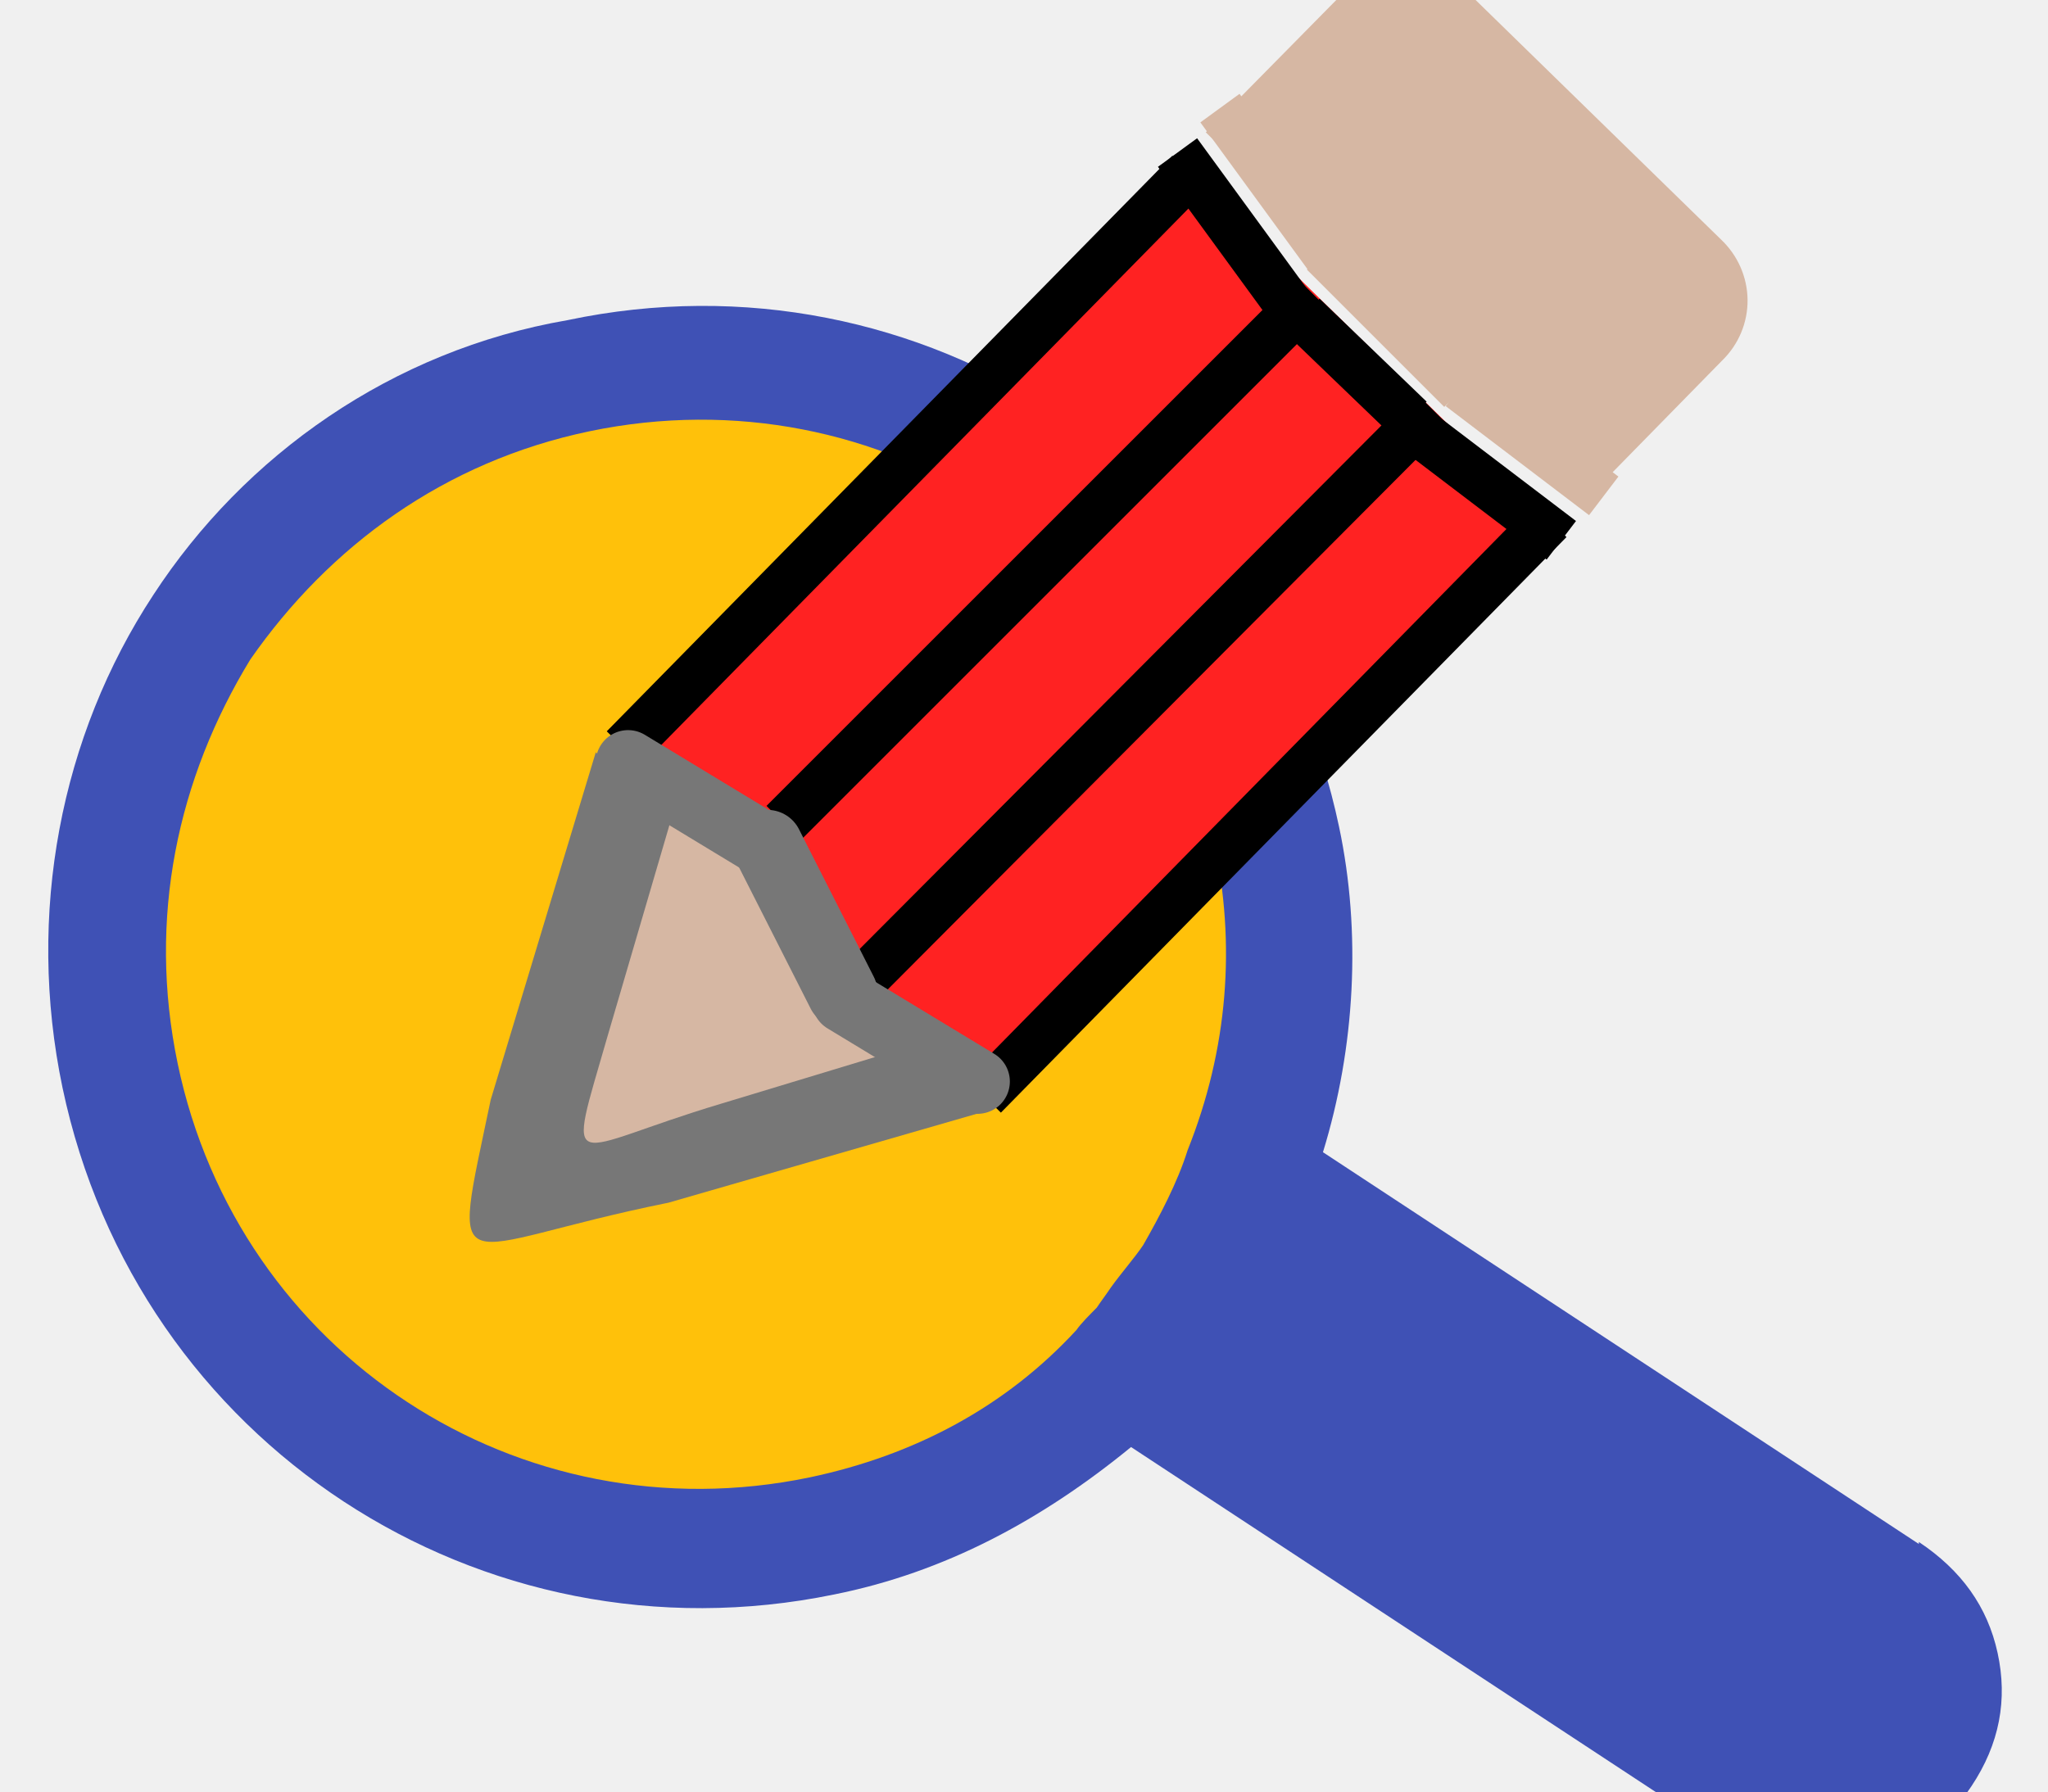
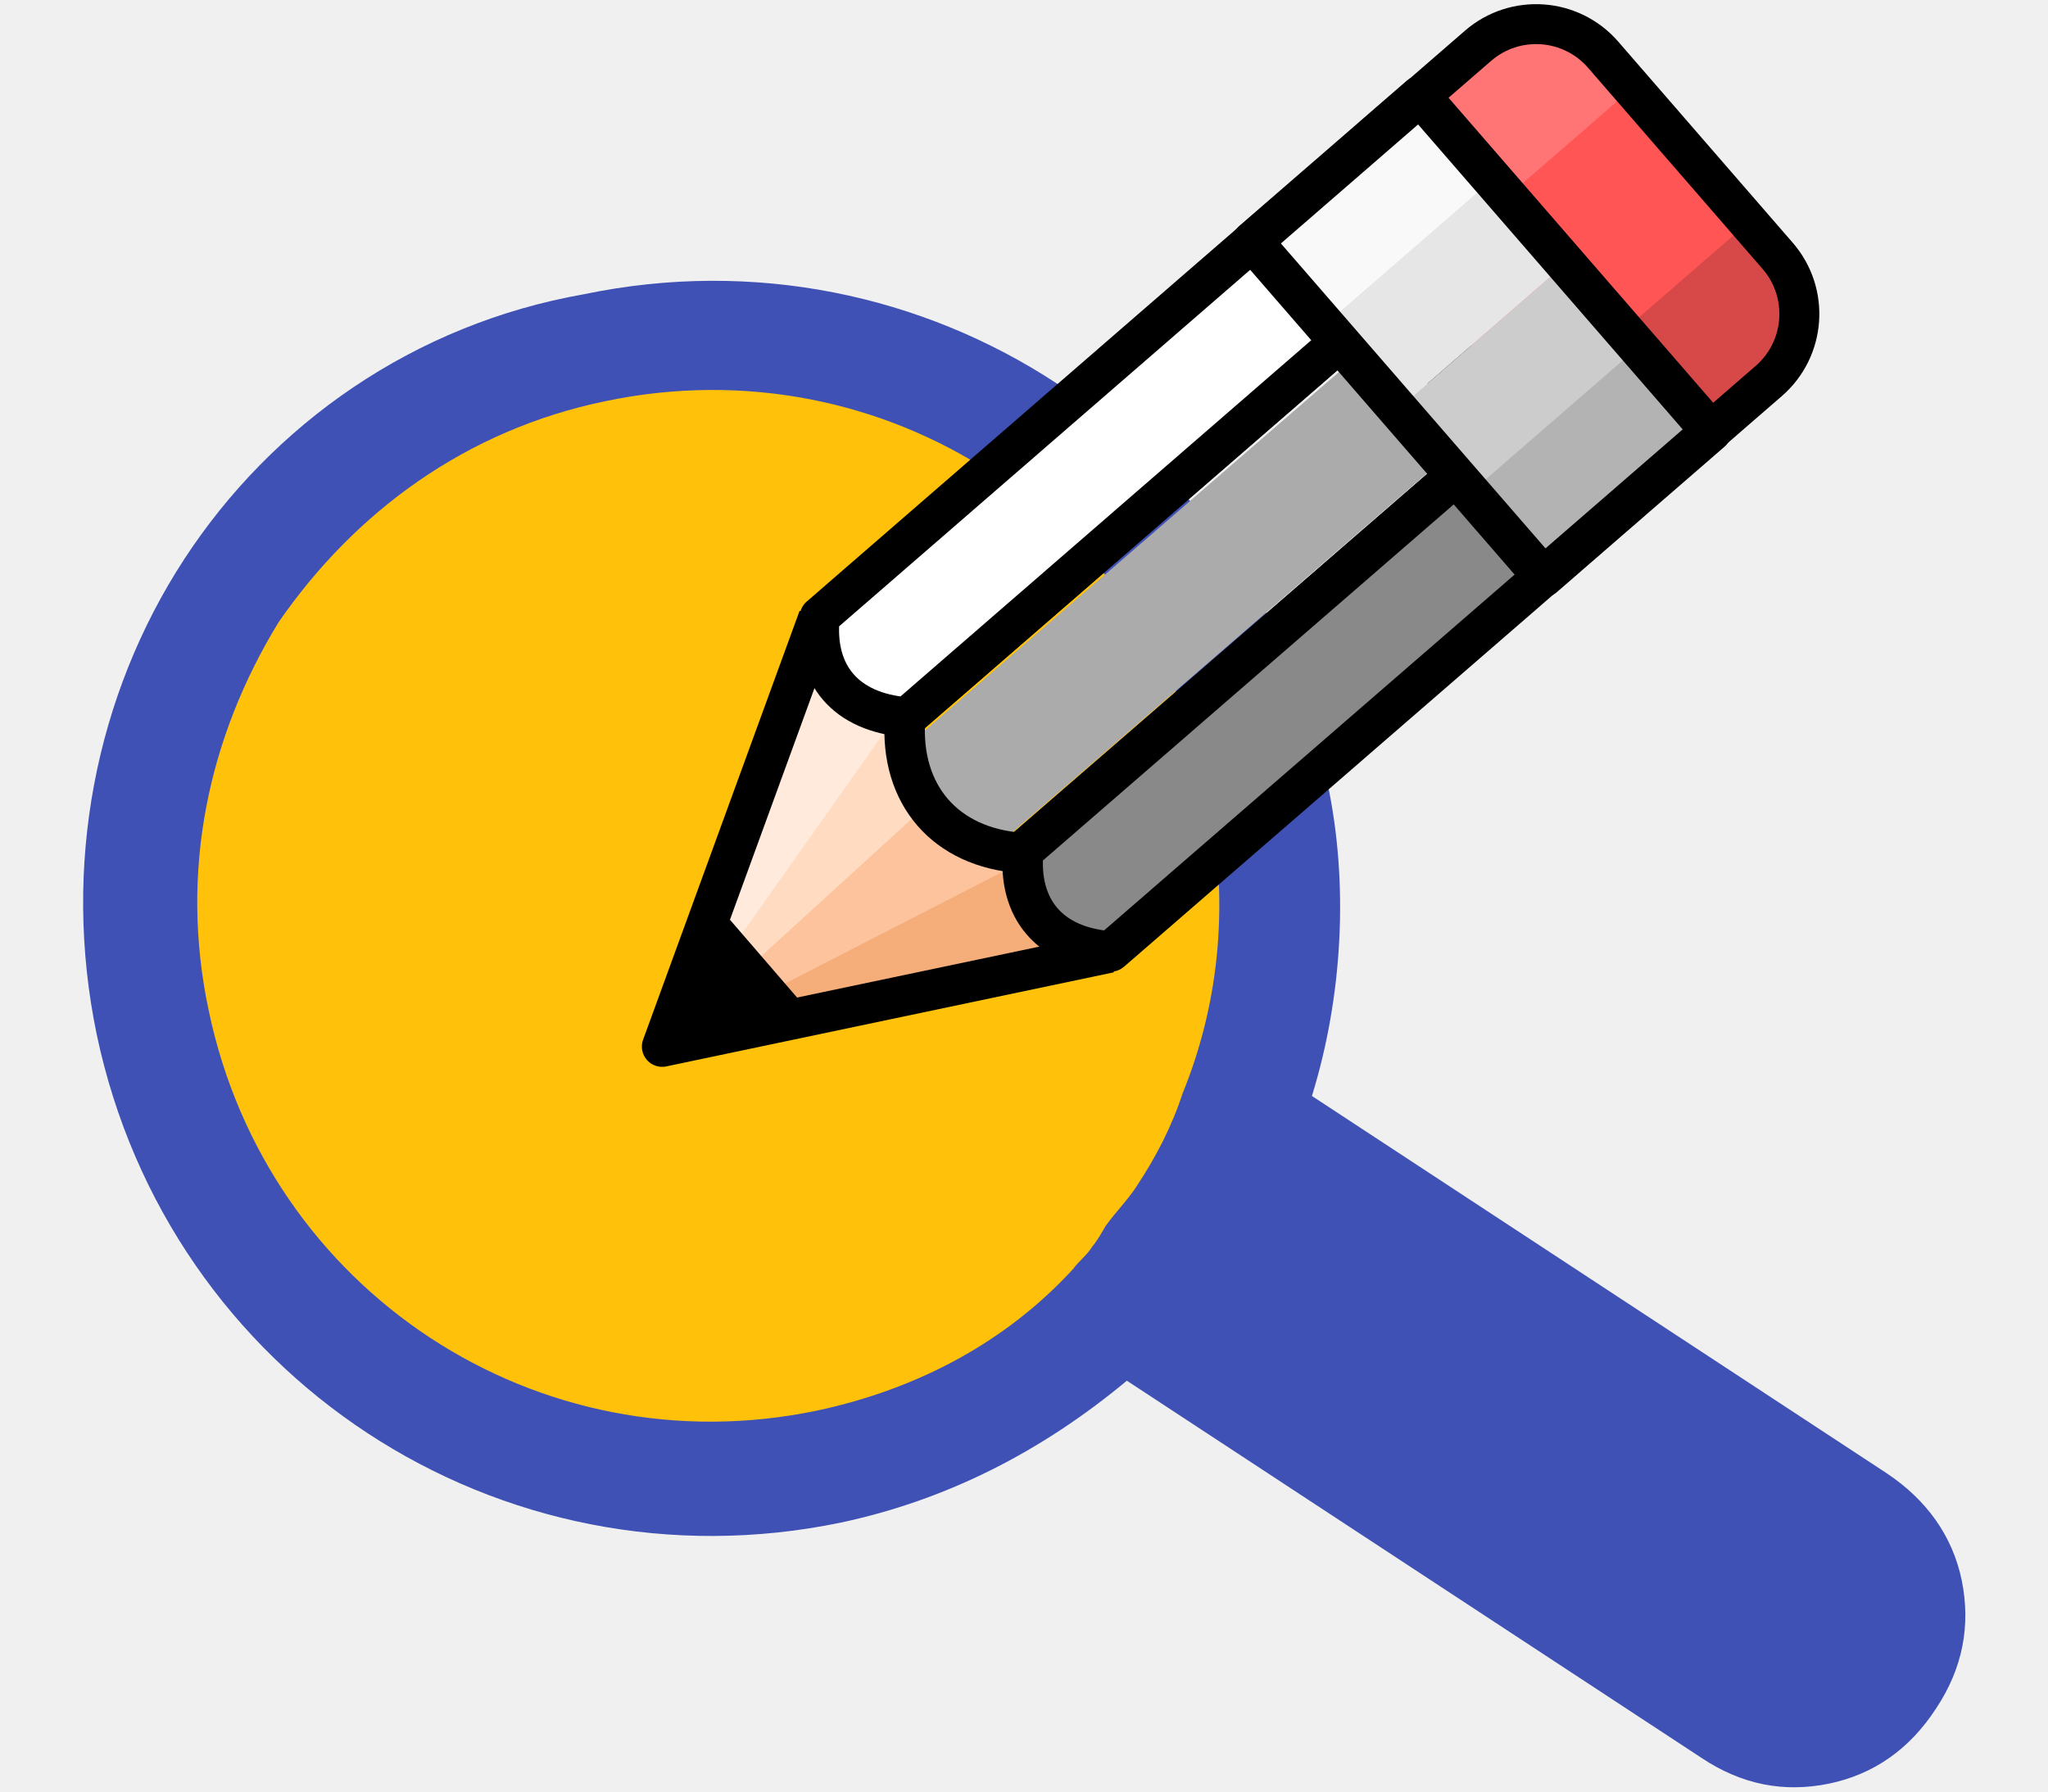
- <svg xmlns="http://www.w3.org/2000/svg" width="48" height="42" viewBox="0 0 1.92 1.68" enable-background="new 0 0 32 32" version="1.1" xml:space="preserve" id="svg2">
-   <defs id="defs2" />
-   <g id="g1" transform="matrix(1.893727,0,0,1.893727,-0.02473784,-0.05012161)">
-     <path d="M 0.963,0.791 0.668,0.597 C 0.684,0.545 0.687,0.488 0.676,0.436 0.639,0.26 0.469,0.148 0.294,0.185 0.207,0.2 0.134,0.252 0.089,0.321 0.043,0.391 0.026,0.479 0.044,0.565 c 0.037,0.176 0.207,0.287 0.382,0.251 0.055,-0.011 0.103,-0.037 0.147,-0.073 l 0.295,0.194 c 0.021,0.014 0.043,0.018 0.066,0.013 0.023,-0.005 0.041,-0.018 0.055,-0.039 v 0 c 0.014,-0.021 0.018,-0.043 0.013,-0.066 -0.005,-0.023 -0.018,-0.041 -0.039,-0.055 z" fill="#3f51b5" id="path1" style="stroke-width:0.029" />
-     <path d="m 0.305,0.24 c -0.072,0.015 -0.129,0.057 -0.168,0.113 -0.036,0.059 -0.051,0.128 -0.036,0.2 0.03,0.144 0.169,0.235 0.313,0.205 0.052,-0.011 0.097,-0.035 0.132,-0.073 0,0 0,0 0,0 0.002,-0.003 0.007,-0.008 0.01,-0.011 0.002,-0.003 0.005,-0.007 0.007,-0.01 0.005,-0.007 0.012,-0.015 0.016,-0.021 v 0 C 0.587,0.629 0.596,0.612 0.601,0.596 0.621,0.546 0.625,0.494 0.614,0.443 0.588,0.301 0.449,0.21 0.305,0.24 Z" fill="#ffc10a" id="path2" style="stroke-width:0.029" />
-     <path fill="#d6b7a3" d="m 0.739,0.022 0.126,0.123 a 0.043,0.042 5.289 0 1 6.1119e-4,0.06 L 0.797,0.275 0.61,0.092 0.679,0.022 a 0.043,0.043 5.289 0 1 0.06,-5.9427e-4 z" id="path2-0" style="stroke-width:0.008" />
-     <path fill="#ff0000" d="m 0.5,0.573 -0.15,0.046 c -0.105,0.022 -0.104,0.046 -0.085,-0.052 l 0.05,-0.175 v 0 0 c 0.159,0.158 0.184,0.182 0.184,0.182 v 0 z" id="path3" style="stroke-width:0.008" />
-     <path fill="#777777" d="m 0.5,0.577 -0.156,0.045 c -0.109,0.022 -0.108,0.045 -0.088,-0.051 l 0.052,-0.172 v 0 0" id="path4" style="stroke-width:0.004;stroke-dasharray:none" />
-     <path fill="#d6b7a3" d="m 0.348,0.423 0.121,0.12 -0.099,0.03 c -0.077,0.023 -0.077,0.039 -0.056,-0.034 L 0.348,0.423 Z" id="path5" style="stroke-width:0.008" />
-     <rect style="fill:#ff2222;fill-opacity:1;stroke-width:0.117;stroke-linecap:round" id="rect5" width="0.259" height="0.402" x="0.5" y="-0.342" transform="matrix(0.7141691,0.6999732,-0.7009462,0.7132142,0,0)" ry="0" />
-     <path style="fill:#777777;fill-opacity:1;stroke:#000000;stroke-width:0.024;stroke-linecap:butt;stroke-dasharray:none;stroke-opacity:1" d="M 0.401,0.434 0.663,0.172" id="path7" />
-     <path style="fill:#777777;fill-opacity:1;stroke:#000000;stroke-width:0.024;stroke-linecap:butt;stroke-dasharray:none;stroke-opacity:1" d="M 0.322,0.397 0.602,0.112" id="path7-11" />
-     <path style="fill:#777777;fill-opacity:1;stroke:#000000;stroke-width:0.024;stroke-linecap:butt;stroke-dasharray:none;stroke-opacity:1" d="M 0.5,0.569 0.78,0.284" id="path7-11-2" />
-     <path style="fill:#777777;fill-opacity:1;stroke:#000000;stroke-width:0.024;stroke-linecap:butt;stroke-dasharray:none;stroke-opacity:1" d="M 0.442,0.51 0.722,0.229" id="path7-1" />
-     <path style="fill:#777777;fill-opacity:1;stroke:#777777;stroke-width:0.032;stroke-linecap:round;stroke-dasharray:none;stroke-opacity:1" d="m 0.324,0.404 0.066,0.04" id="path6" />
-     <path style="fill:#777777;fill-opacity:1;stroke:#777777;stroke-width:0.032;stroke-linecap:round;stroke-dasharray:none;stroke-opacity:1" d="m 0.431,0.522 0.066,0.04" id="path6-5" />
-     <path style="fill:#777777;fill-opacity:1;stroke:#777777;stroke-width:0.035;stroke-linecap:round;stroke-dasharray:none;stroke-opacity:1" d="M 0.393,0.445 0.43,0.518" id="path6-9-8" />
-     <path style="fill:#000000;fill-opacity:1;stroke:#000000;stroke-width:0.024;stroke-dasharray:none;stroke-opacity:1" d="m 0.596,0.102 0.054,0.074" id="path8" />
-     <path style="fill:#000000;fill-opacity:1;stroke:#000000;stroke-width:0.024;stroke-dasharray:none;stroke-opacity:1" d="m 0.658,0.183 0.053,0.051" id="path8-8" />
-     <path style="fill:#000000;fill-opacity:1;stroke:#000000;stroke-width:0.024;stroke-dasharray:none;stroke-opacity:1" d="m 0.715,0.24 0.071,0.054" id="path8-9" />
-     <path style="fill:#000000;fill-opacity:1;stroke:#d6b7a3;stroke-width:0.024;stroke-dasharray:none;stroke-opacity:1" d="m 0.617,0.08 0.054,0.074" id="path8-2" />
-     <path style="fill:#000000;fill-opacity:1;stroke:#d6b7a3;stroke-width:0.031;stroke-dasharray:none;stroke-opacity:1" d="M 0.671,0.149 0.739,0.217" id="path8-8-4" />
-     <path style="fill:#000000;fill-opacity:1;stroke:#d6b7a3;stroke-width:0.024;stroke-dasharray:none;stroke-opacity:1" d="m 0.736,0.218 0.071,0.054" id="path8-9-5" />
+ <svg xmlns="http://www.w3.org/2000/svg" width="48" height="42" enable-background="new 0 0 32 32" version="1.1" viewBox="0 0 1.92 1.68" xml:space="preserve" id="svg23">
+   <defs id="defs21">
+     <marker id="Pencil" markerHeight="25.286" markerWidth="25.286" orient="auto" preserveAspectRatio="xMidYMid" refX="0.5" refY="24.8" viewBox="0 0 25.286 25.286">
+       <g transform="rotate(-45 9.8961 24.302)" id="g21">
+         <path d="m11.396 16.291-8.557 1.709 8.443-4.62z" fill="#ffeadb" id="path1" />
+         <path d="m11.865 20h14.242v3h-14.242c-0.966-0.984-0.961-2.091 0-3z" fill="context-stroke" id="path2" />
+         <path d="m11.807 16h14.3v4h-14.3c-1.212-1.198-1.222-2.78 0-4z" fill="context-stroke" stroke-width="0" id="path3" />
+         <path d="m10.839 18h-8l9-2.2z" fill="#ffdbc2" id="path4" />
+         <path d="m11.079 22.57-8.241-4.57 8.747 1.873z" fill="#f5ad7a" id="path5" />
+         <path d="m11.839 20.2-9-2.2 8-0.2z" fill="#fcc39c" id="path6" />
+         <path d="m11.852 13h14.255v3h-14.255c-1.048-0.941-0.994-2.07 0-3z" fill="context-stroke" stroke-width="0" id="path7" />
+         <path d="m11.839 23-9-5 9-5" fill="none" stroke="#000" stroke-linejoin="round" stroke-width=".9" id="path8" />
+         <path d="m11.807 16h14.3v4h-14.3c-1.212-1.198-1.222-2.78 0-4z" fill="none" stroke="#000" stroke-linejoin="round" stroke-width=".9" id="path9" />
+         <path d="m5.839 19.667-3-1.667 3-1.667z" id="path10" />
+         <path d="m11.801 13h13.306v3h-13.306c-0.978-0.941-0.928-2.07 0-3z" fill="#fff" opacity=".48" id="path11" />
+         <path d="m11.817 20h13.29v3h-13.29c-0.902-0.984-0.897-2.091 0-3z" opacity=".349" id="path12" />
+         <path d="m11.865 20h14.242v3h-14.242c-0.966-0.984-0.961-2.091 0-3z" fill="none" stroke="#000" stroke-linejoin="round" stroke-width=".9" id="path13" />
+         <rect x="26.5" y="13" width="7" height="10" rx="2" ry="2" fill="#f55" id="rect13" />
+         <path d="m29 13h3.768l0.696 3h-4.464z" fill="#fff" fill-opacity=".18" stroke-linejoin="round" stroke-width=".9" id="path14" />
+         <path d="m29 20h4.522l-0.928 3h-3.594z" fill-opacity=".157" stroke-linejoin="round" stroke-width=".9" id="path15" />
+         <rect x="26.5" y="13" width="7" height="10" rx="2" ry="2" fill="none" stroke="#000" stroke-linejoin="round" stroke-width=".9" id="rect15" />
+         <path d="m11.865 13h14.242v3h-14.242c-0.966-0.984-0.961-2.091 0-3z" fill="none" stroke="#000" stroke-linejoin="round" stroke-width=".9" id="path16" />
+         <g transform="translate(-2,-10)" id="g20">
+           <rect x="26" y="30" width="5" height="3" fill="#b3b3b3" id="rect16" />
+           <rect x="26" y="28" width="5" height="2.5" fill="#ccc" id="rect17" />
+           <rect x="26" y="25" width="5" height="3" fill="#e6e6e6" id="rect18" />
+           <rect x="26" y="23" width="5" height="2.5" fill="#f9f9f9" id="rect19" />
+           <rect x="26" y="23" width="5" height="10" fill="none" stroke="#000" stroke-linejoin="round" stroke-width=".9" id="rect20" />
+         </g>
+       </g>
+     </marker>
+   </defs>
+   <g id="g24" transform="matrix(0.963862,0,0,0.963862,0.03473552,-0.01325871)">
+     <path d="M 1.799,1.447 1.24,1.08 C 1.27,0.983 1.276,0.873 1.255,0.775 1.186,0.442 0.863,0.231 0.532,0.3 0.367,0.329 0.229,0.426 0.143,0.558 0.057,0.69 0.024,0.856 0.058,1.02 c 0.07,0.333 0.392,0.544 0.724,0.475 0.103,-0.022 0.195,-0.069 0.278,-0.138 l 0.559,0.367 C 1.658,1.75 1.699,1.758 1.743,1.749 1.786,1.74 1.821,1.716 1.847,1.676 1.873,1.637 1.881,1.595 1.872,1.551 1.863,1.508 1.838,1.473 1.799,1.447 Z" fill="#3f51b5" stroke-width="0.056" id="path21" />
+     <path d="M 0.553,0.404 C 0.417,0.432 0.309,0.512 0.235,0.619 0.167,0.73 0.138,0.861 0.167,0.997 0.224,1.27 0.487,1.443 0.759,1.386 0.857,1.365 0.943,1.319 1.008,1.248 1.012,1.242 1.022,1.234 1.026,1.227 1.031,1.221 1.035,1.214 1.039,1.207 1.048,1.194 1.062,1.18 1.07,1.167 1.088,1.14 1.104,1.109 1.114,1.078 1.152,0.985 1.159,0.886 1.139,0.788 1.088,0.52 0.825,0.347 0.553,0.404 Z" fill="#ffc10a" stroke-width="0.056" id="path22" />
+     <g id="g23" transform="matrix(1.06431,0,0,1.06431,2.670614,0.4508449)">
+       <path d="m -1.715,0.272 0.411,-0.356 0.08,0.093 -0.411,0.356 c -0.054,-0.006 -0.084,-0.041 -0.08,-0.093 z" opacity="0.349" id="path12-1-8" style="opacity:1;fill:#ababab;fill-opacity:1;stroke-width:0.041;stroke-dasharray:none" />
+       <path d="m -1.721,0.266 -0.217,0.28 0.136,-0.366 z" fill="#ffeadb" id="path1-9" style="stroke-width:0.041" />
+       <path d="m -1.608,0.367 0.436,-0.378 0.08,0.092 -0.436,0.378 c -0.056,-0.004 -0.085,-0.039 -0.08,-0.092 z" fill="context-stroke" id="path2-4" style="stroke-width:0.041" />
+       <path d="m -1.716,0.246 0.438,-0.38 0.106,0.123 -0.438,0.38 c -0.069,-0.005 -0.111,-0.053 -0.106,-0.123 z" fill="context-stroke" stroke-width="0" id="path3-8" />
+       <path d="m -1.693,0.333 -0.245,0.213 0.217,-0.307 z" fill="#ffdbc2" id="path4-8" style="stroke-width:0.041" />
+       <path d="m -1.564,0.467 -0.374,0.079 0.318,-0.175 z" fill="#f5ad7a" id="path5-2" style="stroke-width:0.041" />
+       <path d="M -1.603,0.374 -1.938,0.546 -1.698,0.327 Z" fill="#fcc39c" id="path6-4" style="stroke-width:0.041" />
+       <path d="m -1.794,0.153 0.437,-0.379 0.08,0.092 -0.437,0.379 c -0.057,-0.001 -0.085,-0.037 -0.08,-0.092 z" fill="context-stroke" stroke-width="0" id="path7-5" />
+       <path d="M -1.529,0.46 -1.938,0.546 -1.795,0.154" fill="none" stroke="#000000" stroke-linejoin="round" stroke-width="0.037" id="path8-5" />
+       <path d="m -1.716,0.246 0.438,-0.38 0.106,0.123 -0.438,0.38 c -0.069,-0.005 -0.111,-0.053 -0.106,-0.123 z" fill="none" stroke="#000000" stroke-linejoin="round" stroke-width="0.037" id="path9-1" />
+       <path d="m -1.801,0.517 -0.136,0.029 0.048,-0.131 z" id="path10-7" style="stroke-width:0.041" />
+       <path d="m -1.796,0.155 0.408,-0.354 0.08,0.092 -0.408,0.354 c -0.055,-0.003 -0.083,-0.039 -0.08,-0.092 z" fill="#ffffff" opacity="0.48" id="path11-1" style="opacity:1;stroke-width:0.041" />
+       <path d="m -1.609,0.369 0.407,-0.353 0.08,0.092 -0.407,0.353 c -0.054,-0.006 -0.083,-0.04 -0.08,-0.092 z" opacity="0.349" id="path12-1" style="opacity:1;fill:#898989;fill-opacity:1;stroke-width:0.041;stroke-dasharray:none" />
+       <path d="m -1.608,0.367 0.436,-0.378 0.08,0.092 -0.436,0.378 c -0.056,-0.004 -0.085,-0.039 -0.08,-0.092 z" fill="none" stroke="#000000" stroke-linejoin="round" stroke-width="0.037" id="path13-5" />
+       <rect x="-0.862" y="-1.06" width="0.284" height="0.406" rx="0.081" ry="0.081" fill="#ff5555" id="rect13-2" transform="rotate(-40.94065)" style="stroke-width:0.041" />
+       <g stroke-linejoin="round" stroke-width="0.9" id="g16" transform="matrix(0.03063588,-0.0265757,0.0265757,0.03063588,-3.521273,0.1605757)">
+         <path d="m 49.429,27.768 h 3.768 l 0.696,3 h -4.464 z" fill="#ffffff" fill-opacity="0.18" id="path14-7" />
+         <path d="m 49.429,34.768 h 4.522 l -0.928,3 h -3.594 z" fill-opacity="0.157" id="path15-6" />
+         <rect x="46.929" y="27.768" width="7" height="10" rx="2" ry="2" fill="none" stroke="#000000" id="rect15-1" />
+         <path d="m 32.294,27.768 h 14.242 v 3 H 32.294 c -0.966,-0.984 -0.961,-2.091 0,-3 z" fill="none" stroke="#000000" id="path16-4" />
+       </g>
+       <rect x="-0.932" y="-0.776" width="0.203" height="0.122" fill="#b3b3b3" id="rect16-2" transform="rotate(-40.94065)" style="stroke-width:0.041" />
+       <rect x="-0.932" y="-0.857" width="0.203" height="0.101" fill="#cccccc" id="rect17-3" transform="rotate(-40.94065)" style="stroke-width:0.041" />
+       <rect x="-0.932" y="-0.979" width="0.203" height="0.122" fill="#e6e6e6" id="rect18-2" transform="rotate(-40.94065)" style="stroke-width:0.041" />
+       <rect x="-0.932" y="-1.06" width="0.203" height="0.101" fill="#f9f9f9" id="rect19-2" transform="rotate(-40.94065)" style="stroke-width:0.041" />
+       <rect x="-0.932" y="-1.06" width="0.203" height="0.406" fill="none" stroke="#000000" stroke-linejoin="round" stroke-width="0.037" id="rect20-1" transform="rotate(-40.94065)" />
+     </g>
  </g>
</svg>
